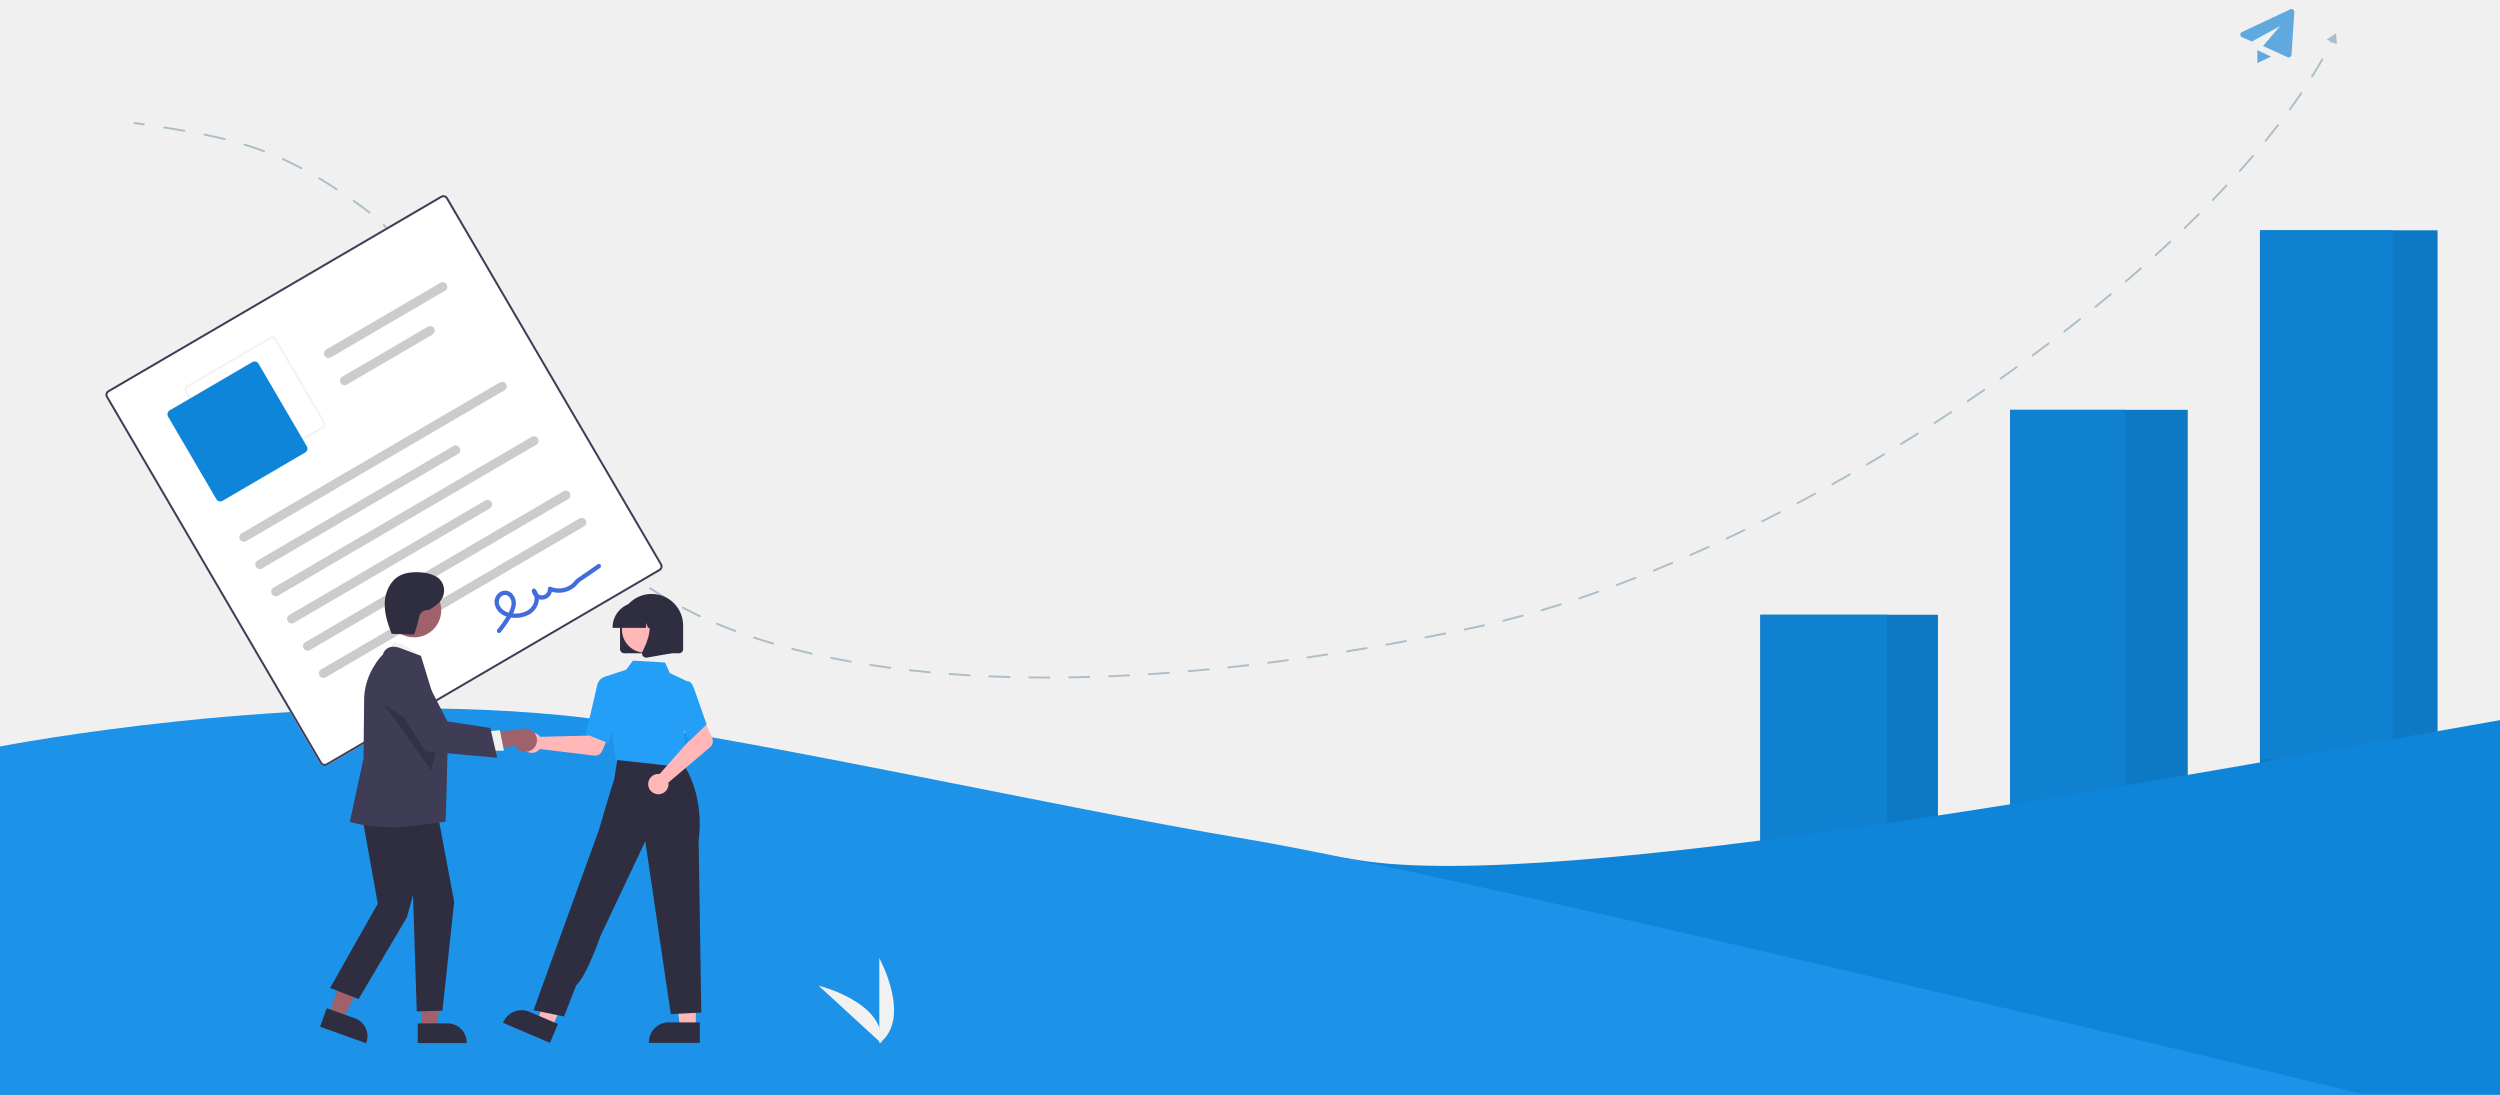
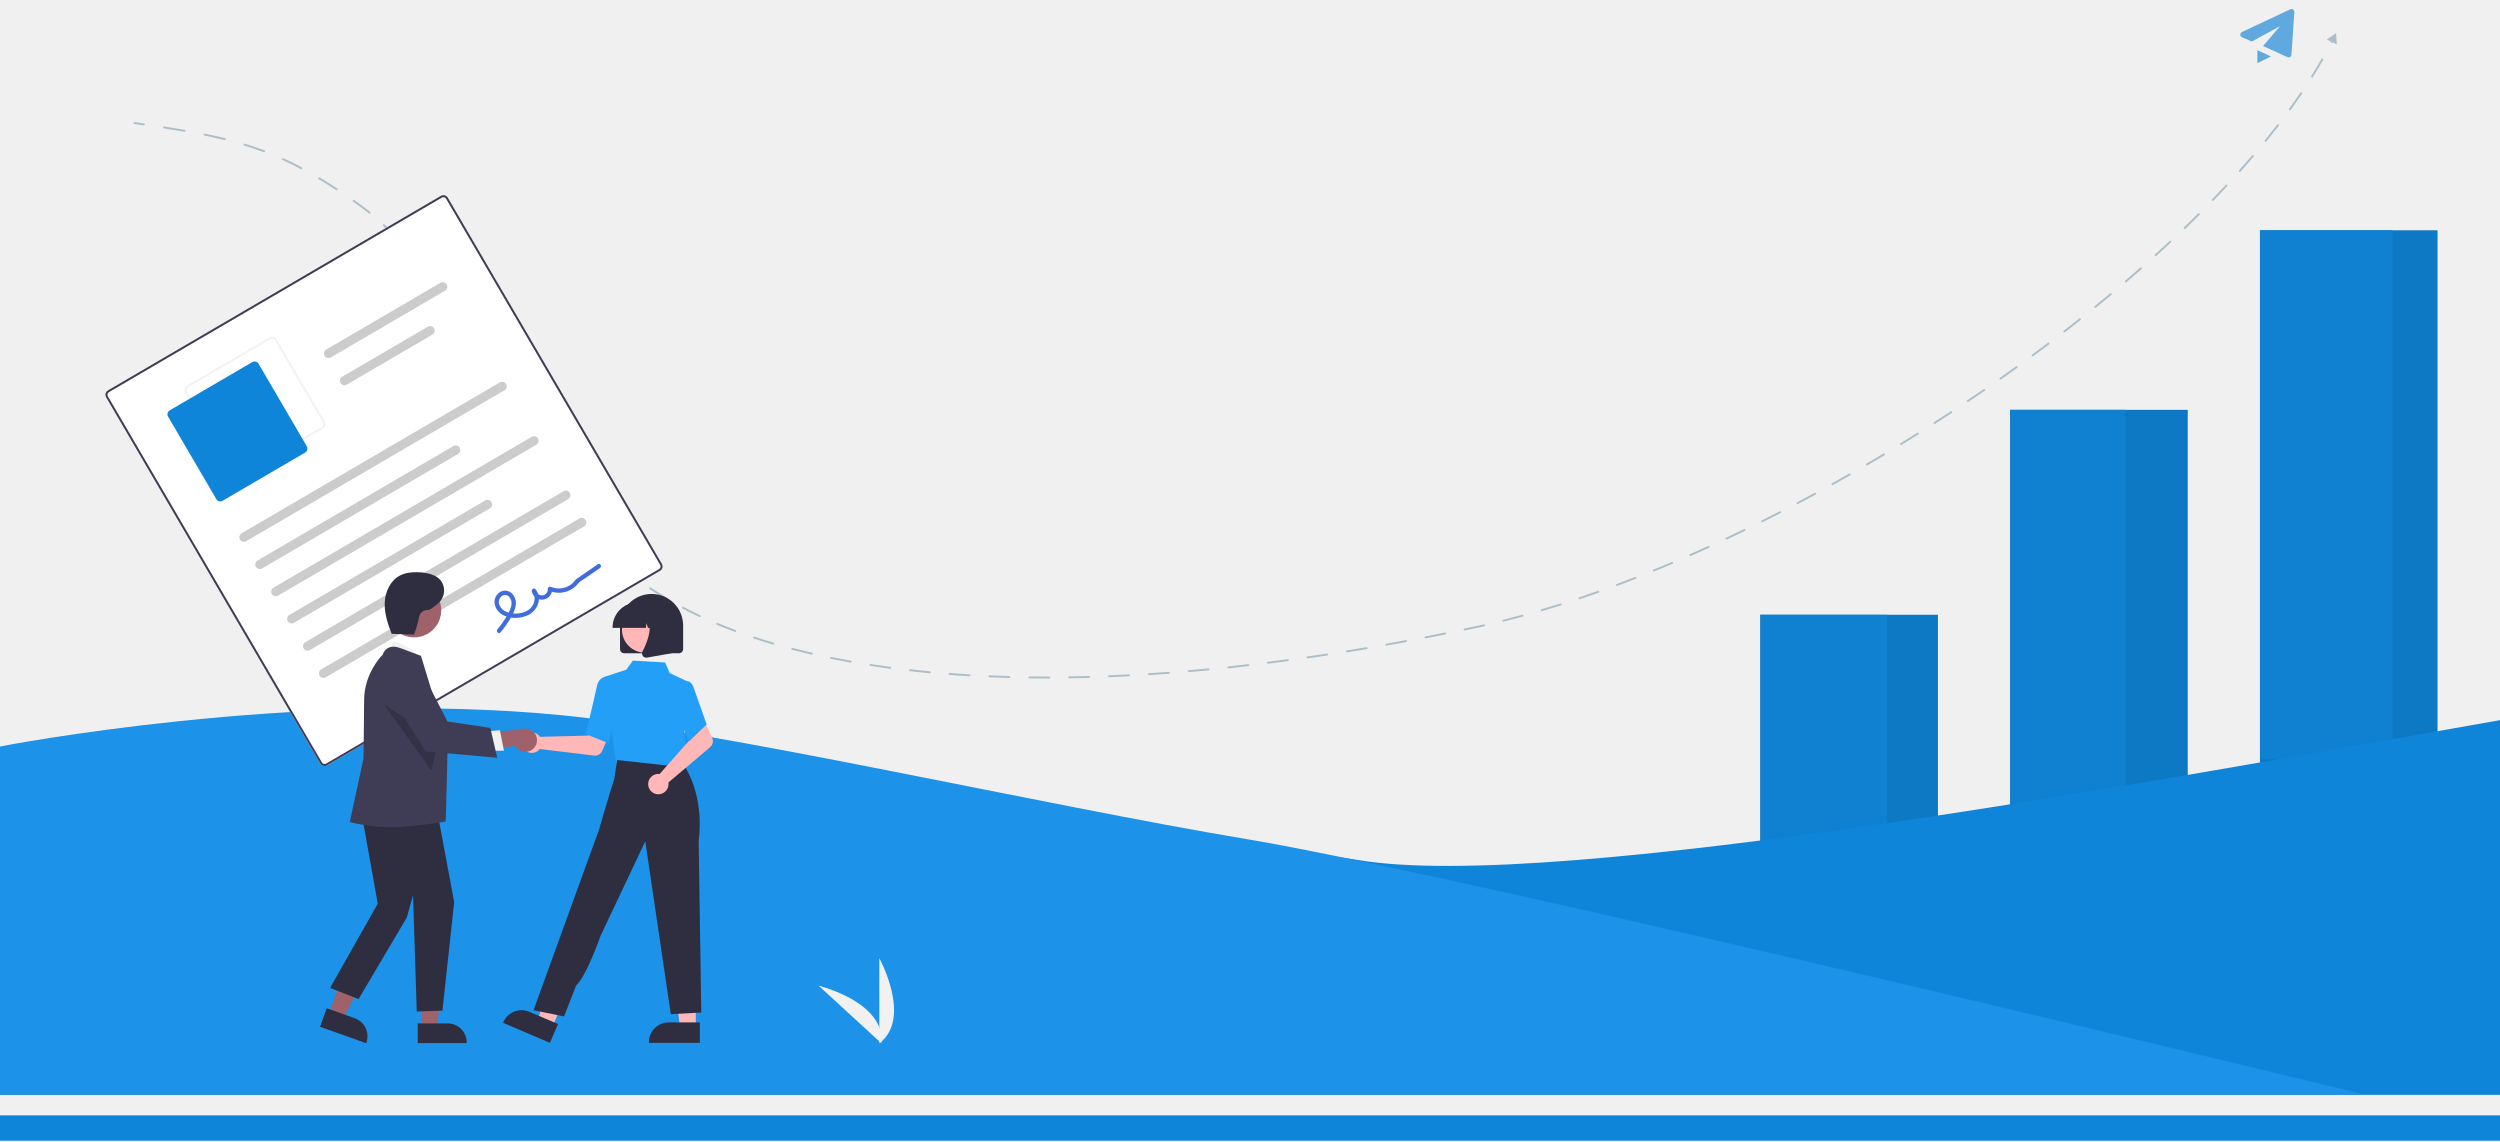
- <svg xmlns="http://www.w3.org/2000/svg" width="1281" height="561" viewBox="0 0 1281 561" fill="none">
+ <svg xmlns="http://www.w3.org/2000/svg" width="1281" height="585" viewBox="0 0 1281 585" fill="none">
  <path d="M185.5 106L185.207 106.405L185.5 106ZM372 321.5L371.817 321.965L372 321.5ZM755.5 321.5L755.396 321.011L755.5 321.5ZM1197 17L1192.2 20.215L1197.39 22.761L1197 17ZM73.647 64.242C73.92 64.281 74.174 64.092 74.214 63.819C74.253 63.545 74.064 63.292 73.79 63.252L73.647 64.242ZM84.223 64.818C83.95 64.775 83.695 64.962 83.652 65.235C83.609 65.507 83.796 65.763 84.069 65.806L84.223 64.818ZM94.447 67.518C94.719 67.566 94.978 67.384 95.025 67.112C95.073 66.84 94.891 66.581 94.619 66.533L94.447 67.518ZM104.983 68.494C104.713 68.438 104.449 68.612 104.393 68.883C104.338 69.153 104.512 69.418 104.783 69.473L104.983 68.494ZM115.031 71.783C115.299 71.85 115.571 71.687 115.637 71.419C115.704 71.151 115.54 70.879 115.272 70.813L115.031 71.783ZM125.448 73.621C125.184 73.54 124.904 73.689 124.823 73.953C124.742 74.217 124.891 74.496 125.155 74.577L125.448 73.621ZM135.091 77.963C135.349 78.061 135.638 77.93 135.735 77.672C135.833 77.413 135.702 77.125 135.444 77.028L135.091 77.963ZM145.196 81.082C144.945 80.967 144.648 81.079 144.534 81.33C144.419 81.581 144.53 81.878 144.782 81.992L145.196 81.082ZM154.197 86.639C154.441 86.769 154.743 86.676 154.873 86.432C155.003 86.189 154.91 85.886 154.666 85.756L154.197 86.639ZM163.854 90.963C163.617 90.82 163.31 90.897 163.167 91.134C163.025 91.371 163.102 91.678 163.339 91.82L163.854 90.963ZM172.221 97.416C172.452 97.568 172.762 97.504 172.914 97.273C173.066 97.042 173.002 96.732 172.771 96.581L172.221 97.416ZM181.494 102.527C181.268 102.368 180.956 102.422 180.797 102.648C180.638 102.874 180.692 103.186 180.918 103.345L181.494 102.527ZM189.064 109.335C189.279 109.507 189.594 109.471 189.766 109.256C189.938 109.04 189.903 108.725 189.687 108.553L189.064 109.335ZM197.035 114.973C196.835 114.782 196.518 114.79 196.328 114.99C196.137 115.19 196.145 115.506 196.344 115.697L197.035 114.973ZM203.071 122.65C203.255 122.856 203.571 122.874 203.777 122.689C203.983 122.505 204 122.189 203.816 121.983L203.071 122.65ZM210.063 129.466C209.893 129.248 209.579 129.209 209.361 129.379C209.143 129.549 209.105 129.863 209.275 130.081L210.063 129.466ZM215.016 137.89C215.173 138.116 215.485 138.173 215.712 138.015C215.939 137.857 215.995 137.546 215.837 137.319L215.016 137.89ZM221.212 145.454C221.064 145.221 220.756 145.15 220.522 145.298C220.288 145.445 220.218 145.754 220.366 145.987L221.212 145.454ZM225.388 154.284C225.527 154.522 225.834 154.603 226.072 154.464C226.311 154.325 226.391 154.019 226.252 153.78L225.388 154.284ZM231.041 162.247C230.908 162.005 230.604 161.917 230.362 162.05C230.12 162.183 230.031 162.487 230.165 162.729L231.041 162.247ZM234.768 171.279C234.897 171.523 235.199 171.616 235.444 171.487C235.688 171.358 235.781 171.056 235.652 170.812L234.768 171.279ZM240.152 179.435C240.025 179.189 239.724 179.093 239.478 179.22C239.233 179.347 239.137 179.649 239.264 179.894L240.152 179.435ZM243.712 188.539C243.839 188.785 244.14 188.881 244.386 188.755C244.631 188.629 244.728 188.328 244.602 188.082L243.712 188.539ZM249.058 196.723C248.931 196.478 248.629 196.382 248.384 196.51C248.139 196.637 248.043 196.939 248.17 197.184L249.058 196.723ZM252.69 205.8C252.819 206.044 253.122 206.136 253.366 206.007C253.61 205.877 253.702 205.574 253.573 205.331L252.69 205.8ZM258.191 213.872C258.057 213.63 257.753 213.542 257.512 213.675C257.27 213.809 257.182 214.113 257.315 214.355L258.191 213.872ZM262.095 222.827C262.233 223.066 262.539 223.148 262.778 223.01C263.017 222.872 263.099 222.566 262.961 222.327L262.095 222.827ZM267.923 230.668C267.779 230.432 267.471 230.359 267.235 230.503C267 230.647 266.926 230.955 267.07 231.19L267.923 230.668ZM272.278 239.414C272.429 239.645 272.739 239.709 272.97 239.558C273.201 239.407 273.266 239.097 273.114 238.866L272.278 239.414ZM278.567 246.89C278.408 246.664 278.096 246.61 277.87 246.769C277.644 246.929 277.59 247.24 277.75 247.466L278.567 246.89ZM283.513 255.315C283.681 255.534 283.995 255.576 284.214 255.408C284.433 255.24 284.475 254.926 284.307 254.707L283.513 255.315ZM290.357 262.285C290.18 262.073 289.865 262.045 289.652 262.222C289.44 262.398 289.412 262.714 289.589 262.926L290.357 262.285ZM295.991 270.266C296.177 270.47 296.493 270.484 296.697 270.298C296.901 270.112 296.915 269.795 296.729 269.591L295.991 270.266ZM303.432 276.594C303.236 276.399 302.92 276.399 302.725 276.595C302.53 276.791 302.531 277.107 302.726 277.302L303.432 276.594ZM309.794 284.005C309.999 284.19 310.316 284.174 310.501 283.969C310.686 283.764 310.669 283.448 310.464 283.263L309.794 284.005ZM317.82 289.574C317.606 289.4 317.291 289.432 317.117 289.646C316.942 289.86 316.974 290.175 317.188 290.349L317.82 289.574ZM324.894 296.314C325.116 296.477 325.429 296.429 325.593 296.207C325.756 295.984 325.708 295.671 325.486 295.508L324.894 296.314ZM333.444 301.05C333.213 300.898 332.903 300.962 332.751 301.192C332.599 301.423 332.663 301.733 332.893 301.885L333.444 301.05ZM341.166 307.055C341.404 307.196 341.711 307.117 341.851 306.88C341.992 306.642 341.913 306.335 341.675 306.195L341.166 307.055ZM350.144 310.932C349.9 310.803 349.598 310.896 349.469 311.141C349.34 311.385 349.433 311.687 349.677 311.816L350.144 310.932ZM358.368 316.157C358.617 316.275 358.915 316.168 359.033 315.918C359.151 315.669 359.044 315.371 358.794 315.253L358.368 316.157ZM367.634 319.185C367.38 319.078 367.087 319.198 366.98 319.453C366.873 319.708 366.993 320.001 367.248 320.107L367.634 319.185ZM376.572 323.787C376.831 323.883 377.119 323.751 377.215 323.492C377.311 323.233 377.179 322.946 376.921 322.849L376.572 323.787ZM386.565 326.235C386.303 326.149 386.02 326.291 385.934 326.553C385.847 326.815 385.989 327.098 386.251 327.185L386.565 326.235ZM396.007 330.233C396.272 330.311 396.55 330.159 396.628 329.895C396.706 329.63 396.555 329.352 396.29 329.274L396.007 330.233ZM406.11 332.002C405.843 331.932 405.57 332.092 405.5 332.359C405.43 332.626 405.59 332.9 405.857 332.969L406.11 332.002ZM415.791 335.418C416.06 335.48 416.328 335.313 416.391 335.044C416.453 334.775 416.286 334.506 416.017 334.444L415.791 335.418ZM425.991 336.617C425.72 336.561 425.456 336.736 425.401 337.006C425.346 337.277 425.52 337.541 425.791 337.596L425.991 336.617ZM435.843 339.522C436.115 339.57 436.375 339.389 436.423 339.118C436.472 338.846 436.291 338.586 436.019 338.537L435.843 339.522ZM446.09 340.221C445.817 340.179 445.562 340.366 445.519 340.638C445.477 340.911 445.664 341.167 445.936 341.209L446.09 340.221ZM456.062 342.673C456.336 342.71 456.587 342.518 456.624 342.244C456.661 341.971 456.468 341.719 456.195 341.682L456.062 342.673ZM466.326 342.934C466.051 342.902 465.804 343.1 465.772 343.374C465.741 343.648 465.939 343.896 466.213 343.927L466.326 342.934ZM476.384 344.982C476.658 345.008 476.902 344.806 476.928 344.531C476.954 344.256 476.752 344.012 476.477 343.986L476.384 344.982ZM486.646 344.852C486.371 344.831 486.131 345.037 486.11 345.312C486.089 345.588 486.295 345.828 486.57 345.849L486.646 344.852ZM496.77 346.537C497.046 346.554 497.282 346.343 497.299 346.068C497.315 345.792 497.105 345.555 496.829 345.539L496.77 346.537ZM507.024 346.057C506.748 346.046 506.515 346.26 506.503 346.536C506.491 346.811 506.705 347.045 506.981 347.056L507.024 346.057ZM517.203 347.414C517.479 347.422 517.709 347.204 517.716 346.928C517.724 346.652 517.506 346.422 517.23 346.415L517.203 347.414ZM527.447 346.618C527.171 346.614 526.944 346.835 526.94 347.112C526.937 347.388 527.158 347.614 527.434 347.618L527.447 346.618ZM537.676 347.674C537.952 347.673 538.175 347.449 538.175 347.173C538.174 346.897 537.95 346.673 537.674 346.674L537.676 347.674ZM547.887 346.589C547.611 346.593 547.391 346.82 547.395 347.096C547.399 347.372 547.626 347.593 547.902 347.589L547.887 346.589ZM558.106 347.369C558.382 347.361 558.599 347.131 558.592 346.855C558.584 346.579 558.354 346.362 558.078 346.369L558.106 347.369ZM568.277 346.02C568.001 346.032 567.786 346.264 567.797 346.54C567.808 346.816 568.041 347.031 568.317 347.02L568.277 346.02ZM578.538 346.545C578.814 346.53 579.025 346.295 579.011 346.019C578.997 345.744 578.761 345.532 578.486 345.546L578.538 346.545ZM588.707 344.951C588.431 344.969 588.222 345.206 588.24 345.482C588.257 345.758 588.495 345.967 588.771 345.949L588.707 344.951ZM598.951 345.24C599.226 345.22 599.433 344.98 599.412 344.704C599.391 344.429 599.151 344.223 598.876 344.243L598.951 345.24ZM609.043 343.424C608.767 343.448 608.564 343.69 608.587 343.965C608.611 344.24 608.853 344.444 609.128 344.42L609.043 343.424ZM619.32 343.491C619.595 343.464 619.796 343.22 619.77 342.945C619.743 342.67 619.499 342.469 619.224 342.496L619.32 343.491ZM629.41 341.461C629.135 341.491 628.937 341.737 628.966 342.012C628.995 342.286 629.241 342.485 629.516 342.456L629.41 341.461ZM639.646 341.326C639.92 341.294 640.116 341.046 640.084 340.772C640.053 340.498 639.804 340.301 639.53 340.333L639.646 341.326ZM649.67 339.104C649.396 339.139 649.202 339.389 649.236 339.663C649.271 339.937 649.521 340.131 649.795 340.096L649.67 339.104ZM659.966 338.768C660.24 338.731 660.432 338.479 660.394 338.205C660.357 337.932 660.106 337.74 659.832 337.777L659.966 338.768ZM669.916 336.367C669.642 336.407 669.453 336.66 669.492 336.933C669.532 337.207 669.785 337.396 670.058 337.357L669.916 336.367ZM680.168 335.853C680.441 335.812 680.629 335.556 680.587 335.283C680.545 335.011 680.29 334.823 680.017 334.865L680.168 335.853ZM690.145 333.27C689.872 333.315 689.687 333.571 689.731 333.844C689.775 334.116 690.032 334.302 690.305 334.258L690.145 333.27ZM700.351 332.591C700.623 332.545 700.806 332.286 700.76 332.014C700.713 331.742 700.455 331.559 700.183 331.605L700.351 332.591ZM710.253 329.851C709.981 329.9 709.8 330.159 709.848 330.431C709.897 330.703 710.156 330.884 710.428 330.836L710.253 329.851ZM720.501 329C720.773 328.949 720.952 328.688 720.901 328.417C720.851 328.145 720.59 327.966 720.318 328.017L720.501 329ZM730.327 326.113C730.056 326.166 729.879 326.428 729.932 326.699C729.984 326.97 730.247 327.148 730.518 327.095L730.327 326.113ZM740.573 325.105C740.844 325.051 741.019 324.787 740.965 324.516C740.91 324.245 740.646 324.07 740.376 324.125L740.573 325.105ZM750.362 322.073C750.091 322.13 749.918 322.395 749.974 322.665C750.031 322.935 750.296 323.109 750.566 323.052L750.362 322.073ZM760.524 320.91C760.793 320.849 760.962 320.581 760.901 320.312C760.841 320.042 760.573 319.873 760.304 319.934L760.524 320.91ZM770.229 317.568C769.961 317.635 769.798 317.906 769.865 318.174C769.933 318.442 770.204 318.605 770.472 318.537L770.229 317.568ZM780.271 315.965C780.537 315.892 780.694 315.617 780.621 315.351C780.548 315.084 780.273 314.927 780.007 315L780.271 315.965ZM789.793 312.21C789.529 312.288 789.378 312.567 789.456 312.831C789.534 313.096 789.812 313.247 790.077 313.169L789.793 312.21ZM799.815 310.184C800.079 310.101 800.224 309.82 800.141 309.557C800.058 309.293 799.777 309.148 799.513 309.231L799.815 310.184ZM809.153 306.081C808.891 306.169 808.75 306.453 808.838 306.715C808.926 306.976 809.21 307.117 809.472 307.029L809.153 306.081ZM819.131 303.686C819.391 303.594 819.527 303.308 819.434 303.048C819.342 302.788 819.056 302.652 818.796 302.744L819.131 303.686ZM828.306 299.277C828.047 299.374 827.916 299.662 828.012 299.921C828.109 300.179 828.397 300.311 828.656 300.214L828.306 299.277ZM838.178 296.574C838.435 296.474 838.562 296.184 838.461 295.927C838.361 295.669 838.071 295.543 837.814 295.643L838.178 296.574ZM847.246 291.876C846.991 291.98 846.868 292.272 846.972 292.528C847.076 292.784 847.368 292.906 847.624 292.802L847.246 291.876ZM857.017 288.896C857.271 288.788 857.39 288.494 857.282 288.24C857.174 287.986 856.881 287.867 856.627 287.975L857.017 288.896ZM865.971 283.938C865.719 284.049 865.604 284.345 865.715 284.597C865.826 284.85 866.121 284.965 866.374 284.854L865.971 283.938ZM875.646 280.704C875.897 280.589 876.008 280.293 875.894 280.041C875.78 279.79 875.483 279.679 875.232 279.793L875.646 280.704ZM884.481 275.512C884.231 275.63 884.124 275.927 884.242 276.177C884.359 276.427 884.657 276.534 884.907 276.417L884.481 275.512ZM894.064 272.041C894.313 271.92 894.417 271.621 894.296 271.373C894.175 271.124 893.876 271.021 893.628 271.141L894.064 272.041ZM902.761 266.642C902.514 266.766 902.414 267.066 902.537 267.313C902.661 267.56 902.961 267.66 903.208 267.537L902.761 266.642ZM912.272 262.941C912.517 262.815 912.614 262.513 912.488 262.268C912.361 262.022 912.06 261.925 911.814 262.052L912.272 262.941ZM920.834 257.348C920.59 257.477 920.497 257.78 920.626 258.024C920.755 258.268 921.057 258.361 921.302 258.232L920.834 257.348ZM930.267 253.43C930.51 253.298 930.6 252.994 930.468 252.752C930.336 252.509 930.033 252.419 929.79 252.551L930.267 253.43ZM938.7 247.652C938.458 247.786 938.372 248.091 938.506 248.332C938.64 248.573 938.945 248.66 939.186 248.526L938.7 247.652ZM948.049 243.527C948.289 243.39 948.372 243.085 948.235 242.845C948.098 242.605 947.793 242.522 947.553 242.659L948.049 243.527ZM956.354 237.571C956.115 237.711 956.035 238.017 956.175 238.255C956.314 238.494 956.62 238.574 956.859 238.434L956.354 237.571ZM965.614 233.249C965.851 233.107 965.928 232.8 965.786 232.563C965.644 232.326 965.337 232.249 965.1 232.391L965.614 233.249ZM973.792 227.119C973.557 227.264 973.483 227.571 973.627 227.807C973.772 228.042 974.08 228.116 974.315 227.971L973.792 227.119ZM982.958 222.605C983.192 222.458 983.262 222.149 983.115 221.916C982.968 221.682 982.66 221.611 982.426 221.758L982.958 222.605ZM991.009 216.304C990.776 216.453 990.709 216.763 990.858 216.995C991.008 217.227 991.317 217.295 991.549 217.145L991.009 216.304ZM1000.07 211.602C1000.3 211.451 1000.37 211.141 1000.22 210.91C1000.06 210.679 999.755 210.615 999.524 210.767L1000.07 211.602ZM1007.99 205.131C1007.77 205.285 1007.71 205.596 1007.86 205.825C1008.01 206.054 1008.32 206.115 1008.55 205.961L1007.99 205.131ZM1016.96 200.241C1017.18 200.084 1017.24 199.773 1017.08 199.545C1016.93 199.318 1016.62 199.26 1016.39 199.417L1016.96 200.241ZM1024.74 193.601C1024.51 193.76 1024.46 194.072 1024.62 194.298C1024.78 194.524 1025.09 194.578 1025.32 194.419L1024.74 193.601ZM1033.6 188.518C1033.82 188.357 1033.87 188.044 1033.71 187.82C1033.55 187.596 1033.24 187.545 1033.01 187.707L1033.6 188.518ZM1041.23 181.712C1041.01 181.876 1040.96 182.189 1041.12 182.412C1041.29 182.634 1041.6 182.681 1041.82 182.517L1041.23 181.712ZM1049.98 176.431C1050.2 176.264 1050.24 175.951 1050.07 175.73C1049.91 175.51 1049.59 175.466 1049.37 175.633L1049.98 176.431ZM1057.45 169.459C1057.23 169.628 1057.19 169.942 1057.36 170.161C1057.53 170.379 1057.84 170.419 1058.06 170.25L1057.45 169.459ZM1066.07 163.97C1066.29 163.799 1066.33 163.484 1066.16 163.268C1065.98 163.051 1065.67 163.015 1065.45 163.187L1066.07 163.97ZM1073.36 156.833C1073.15 157.007 1073.12 157.322 1073.29 157.537C1073.47 157.751 1073.78 157.783 1074 157.609L1073.36 156.833ZM1081.87 151.125C1082.08 150.948 1082.11 150.632 1081.93 150.42C1081.75 150.208 1081.44 150.18 1081.23 150.357L1081.87 151.125ZM1088.96 143.818C1088.75 143.998 1088.73 144.313 1088.91 144.523C1089.09 144.733 1089.4 144.757 1089.61 144.577L1088.96 143.818ZM1097.32 137.878C1097.53 137.696 1097.55 137.38 1097.37 137.173C1097.18 136.965 1096.87 136.945 1096.66 137.128L1097.32 137.878ZM1104.23 130.367C1104.02 130.552 1104.01 130.868 1104.19 131.073C1104.38 131.278 1104.69 131.293 1104.9 131.108L1104.23 130.367ZM1112.39 124.212C1112.59 124.023 1112.6 123.707 1112.42 123.505C1112.23 123.303 1111.91 123.292 1111.71 123.481L1112.39 124.212ZM1119.09 116.477C1118.89 116.669 1118.88 116.985 1119.08 117.184C1119.27 117.383 1119.58 117.389 1119.78 117.197L1119.09 116.477ZM1127.02 110.101C1127.22 109.906 1127.22 109.59 1127.02 109.394C1126.83 109.199 1126.51 109.198 1126.31 109.393L1127.02 110.101ZM1133.48 102.122C1133.29 102.321 1133.29 102.637 1133.49 102.829C1133.69 103.021 1134.01 103.016 1134.2 102.818L1133.48 102.122ZM1141.2 95.45C1141.39 95.248 1141.37 94.931 1141.17 94.743C1140.97 94.555 1140.65 94.566 1140.47 94.768L1141.2 95.45ZM1147.31 87.272C1147.13 87.478 1147.14 87.794 1147.35 87.978C1147.56 88.162 1147.87 88.145 1148.06 87.939L1147.31 87.272ZM1154.78 80.252C1154.96 80.043 1154.93 79.727 1154.73 79.547C1154.52 79.368 1154.2 79.393 1154.02 79.603L1154.78 80.252ZM1160.51 71.828C1160.34 72.042 1160.37 72.357 1160.58 72.531C1160.8 72.706 1161.11 72.674 1161.29 72.46L1160.51 71.828ZM1167.61 64.484C1167.78 64.266 1167.74 63.952 1167.52 63.783C1167.31 63.614 1166.99 63.655 1166.82 63.873L1167.61 64.484ZM1172.93 55.718C1172.77 55.941 1172.82 56.254 1173.04 56.416C1173.27 56.579 1173.58 56.529 1173.74 56.306L1172.93 55.718ZM1179.59 47.98C1179.74 47.752 1179.68 47.441 1179.45 47.286C1179.22 47.131 1178.91 47.191 1178.76 47.419L1179.59 47.98ZM1184.27 38.964C1184.13 39.197 1184.2 39.506 1184.43 39.653C1184.67 39.799 1184.98 39.728 1185.12 39.494L1184.27 38.964ZM1190.38 30.712C1190.51 30.472 1190.43 30.166 1190.19 30.03C1189.95 29.893 1189.65 29.976 1189.51 30.216L1190.38 30.712ZM1194.34 21.268C1194.21 21.514 1194.31 21.815 1194.56 21.941C1194.8 22.066 1195.11 21.968 1195.23 21.722L1194.34 21.268ZM68.43 63.495C70.203 63.746 71.941 63.995 73.647 64.242L73.79 63.252C72.083 63.005 70.344 62.756 68.57 62.505L68.43 63.495ZM84.069 65.806C87.669 66.368 91.121 66.935 94.447 67.518L94.619 66.533C91.286 65.949 87.828 65.381 84.223 64.818L84.069 65.806ZM104.783 69.473C108.323 70.199 111.728 70.963 115.031 71.783L115.272 70.813C111.954 69.989 108.536 69.222 104.983 68.494L104.783 69.473ZM125.155 74.577C128.53 75.611 131.828 76.732 135.091 77.963L135.444 77.028C132.16 75.789 128.842 74.661 125.448 73.621L125.155 74.577ZM144.782 81.992C147.9 83.411 151.026 84.953 154.197 86.639L154.666 85.756C151.478 84.061 148.334 82.51 145.196 81.082L144.782 81.992ZM163.339 91.82C166.229 93.555 169.181 95.416 172.221 97.416L172.771 96.581C169.72 94.573 166.756 92.705 163.854 90.963L163.339 91.82ZM180.918 103.345C182.326 104.336 183.755 105.355 185.207 106.405L185.793 105.595C184.337 104.543 182.905 103.52 181.494 102.527L180.918 103.345ZM185.207 106.405C186.519 107.354 187.804 108.331 189.064 109.335L189.687 108.553C188.415 107.539 187.118 106.553 185.793 105.595L185.207 106.405ZM196.344 115.697C198.672 117.917 200.911 120.238 203.071 122.65L203.816 121.983C201.639 119.552 199.383 117.213 197.035 114.973L196.344 115.697ZM209.275 130.081C211.247 132.608 213.157 135.213 215.016 137.89L215.837 137.319C213.969 134.629 212.048 132.008 210.063 129.466L209.275 130.081ZM220.366 145.987C222.074 148.697 223.744 151.465 225.388 154.284L226.252 153.78C224.603 150.953 222.926 148.175 221.212 145.454L220.366 145.987ZM230.165 162.729C231.711 165.541 233.243 168.393 234.768 171.279L235.652 170.812C234.125 167.922 232.591 165.065 231.041 162.247L230.165 162.729ZM239.264 179.894C240.741 182.753 242.221 185.636 243.712 188.539L244.602 188.082C243.111 185.18 241.63 182.295 240.152 179.435L239.264 179.894ZM248.17 197.184C249.655 200.046 251.159 202.92 252.69 205.8L253.573 205.331C252.044 202.454 250.542 199.583 249.058 196.723L248.17 197.184ZM257.315 214.355C258.873 217.18 260.463 220.006 262.095 222.827L262.961 222.327C261.333 219.512 259.745 216.692 258.191 213.872L257.315 214.355ZM267.07 231.19C268.757 233.943 270.491 236.686 272.278 239.414L273.114 238.866C271.333 236.147 269.605 233.413 267.923 230.668L267.07 231.19ZM277.75 247.466C279.611 250.104 281.53 252.721 283.513 255.315L284.307 254.707C282.332 252.125 280.421 249.517 278.567 246.89L277.75 247.466ZM289.589 262.926C291.653 265.402 293.785 267.85 295.991 270.266L296.729 269.591C294.534 267.187 292.412 264.75 290.357 262.285L289.589 262.926ZM302.726 277.302C305.006 279.573 307.36 281.808 309.794 284.005L310.464 283.263C308.042 281.077 305.7 278.853 303.432 276.594L302.726 277.302ZM317.188 290.349C319.676 292.378 322.243 294.367 324.894 296.314L325.486 295.508C322.849 293.571 320.295 291.592 317.82 289.574L317.188 290.349ZM332.893 301.885C335.57 303.651 338.326 305.376 341.166 307.055L341.675 306.195C338.849 304.523 336.107 302.808 333.444 301.05L332.893 301.885ZM349.677 311.816C352.496 313.306 355.391 314.754 358.368 316.157L358.794 315.253C355.831 313.856 352.949 312.415 350.144 310.932L349.677 311.816ZM367.248 320.107C368.751 320.738 370.274 321.357 371.817 321.965L372.183 321.035C370.648 320.429 369.131 319.813 367.634 319.185L367.248 320.107ZM371.817 321.965C373.38 322.581 374.965 323.189 376.572 323.787L376.921 322.849C375.319 322.254 373.74 321.649 372.183 321.035L371.817 321.965ZM386.251 327.185C389.425 328.235 392.677 329.252 396.007 330.233L396.29 329.274C392.97 328.296 389.729 327.283 386.565 326.235L386.251 327.185ZM405.857 332.969C409.101 333.818 412.412 334.635 415.791 335.418L416.017 334.444C412.646 333.663 409.344 332.848 406.11 332.002L405.857 332.969ZM425.791 337.596C429.082 338.269 432.433 338.911 435.843 339.522L436.019 338.537C432.617 337.928 429.274 337.287 425.991 336.617L425.791 337.596ZM445.936 341.209C449.259 341.726 452.634 342.215 456.062 342.673L456.195 341.682C452.773 341.224 449.405 340.737 446.09 340.221L445.936 341.209ZM466.213 343.927C469.556 344.306 472.946 344.658 476.384 344.982L476.477 343.986C473.046 343.663 469.662 343.312 466.326 342.934L466.213 343.927ZM486.57 345.849C489.927 346.104 493.327 346.334 496.77 346.537L496.829 345.539C493.392 345.336 489.997 345.107 486.646 344.852L486.57 345.849ZM506.981 347.056C510.349 347.201 513.756 347.32 517.203 347.414L517.23 346.415C513.789 346.32 510.387 346.201 507.024 346.057L506.981 347.056ZM527.434 347.618C530.812 347.66 534.226 347.679 537.676 347.674L537.674 346.674C534.229 346.679 530.82 346.66 527.447 346.618L527.434 347.618ZM547.902 347.589C551.27 347.538 554.672 347.465 558.106 347.369L558.078 346.369C554.648 346.465 551.251 346.538 547.887 346.589L547.902 347.589ZM568.317 347.02C571.693 346.883 575.1 346.725 578.538 346.545L578.486 345.546C575.052 345.726 571.649 345.884 568.277 346.02L568.317 347.02ZM588.771 345.949C592.135 345.734 595.529 345.498 598.951 345.24L598.876 344.243C595.458 344.5 592.068 344.736 588.707 344.951L588.771 345.949ZM609.128 344.42C612.499 344.131 615.896 343.821 619.32 343.491L619.224 342.496C615.803 342.825 612.409 343.135 609.043 343.424L609.128 344.42ZM629.516 342.456C632.868 342.099 636.244 341.722 639.646 341.326L639.53 340.333C636.132 340.729 632.758 341.105 629.41 341.461L629.516 342.456ZM649.795 340.096C653.161 339.672 656.552 339.23 659.966 338.768L659.832 337.777C656.421 338.238 653.033 338.681 649.67 339.104L649.795 340.096ZM670.058 337.357C673.406 336.874 676.776 336.373 680.168 335.853L680.017 334.865C676.628 335.384 673.26 335.884 669.916 336.367L670.058 337.357ZM690.305 334.258C693.632 333.719 696.981 333.164 700.351 332.591L700.183 331.605C696.816 332.178 693.47 332.733 690.145 333.27L690.305 334.258ZM710.428 330.836C713.766 330.241 717.124 329.629 720.501 329L720.318 328.017C716.943 328.645 713.588 329.257 710.253 329.851L710.428 330.836ZM730.518 327.095C733.851 326.448 737.202 325.785 740.573 325.105L740.376 324.125C737.007 324.804 733.658 325.467 730.327 326.113L730.518 327.095ZM750.566 323.052C752.241 322.702 753.92 322.348 755.604 321.989L755.396 321.011C753.713 321.369 752.035 321.723 750.362 322.073L750.566 323.052ZM755.604 321.989C757.238 321.641 758.878 321.281 760.524 320.91L760.304 319.934C758.661 320.305 757.025 320.664 755.396 321.011L755.604 321.989ZM770.472 318.537C773.718 317.723 776.985 316.865 780.271 315.965L780.007 315C776.727 315.899 773.467 316.755 770.229 317.568L770.472 318.537ZM790.077 313.169C793.307 312.213 796.554 311.218 799.815 310.184L799.513 309.231C796.257 310.263 793.017 311.256 789.793 312.21L790.077 313.169ZM809.472 307.029C812.679 305.95 815.899 304.835 819.131 303.686L818.796 302.744C815.569 303.891 812.354 305.004 809.153 306.081L809.472 307.029ZM828.656 300.214C831.821 299.032 834.995 297.819 838.178 296.574L837.814 295.643C834.636 296.885 831.466 298.097 828.306 299.277L828.656 300.214ZM847.624 292.802C850.749 291.528 853.88 290.225 857.017 288.896L856.627 287.975C853.494 289.303 850.367 290.604 847.246 291.876L847.624 292.802ZM866.374 284.854C869.461 283.496 872.552 282.112 875.646 280.704L875.232 279.793C872.142 281.2 869.055 282.582 865.971 283.938L866.374 284.854ZM884.907 276.417C887.958 274.981 891.011 273.522 894.064 272.041L893.628 271.141C890.578 272.621 887.529 274.078 884.481 275.512L884.907 276.417ZM903.208 267.537C906.231 266.026 909.252 264.494 912.272 262.941L911.814 262.052C908.798 263.603 905.78 265.133 902.761 266.642L903.208 267.537ZM921.302 258.232C924.294 256.651 927.282 255.05 930.267 253.43L929.79 252.551C926.809 254.169 923.823 255.768 920.834 257.348L921.302 258.232ZM939.186 248.526C942.146 246.877 945.101 245.211 948.049 243.527L947.553 242.659C944.608 244.341 941.656 246.005 938.7 247.652L939.186 248.526ZM956.859 238.434C959.785 236.722 962.704 234.993 965.614 233.249L965.1 232.391C962.193 234.134 959.277 235.861 956.354 237.571L956.859 238.434ZM974.315 227.971C977.206 226.197 980.087 224.408 982.958 222.605L982.426 221.758C979.558 223.56 976.68 225.347 973.792 227.119L974.315 227.971ZM991.549 217.145C994.403 215.311 997.244 213.463 1000.07 211.602L999.524 210.767C996.698 212.626 993.859 214.472 991.009 216.304L991.549 217.145ZM1008.55 205.961C1011.37 204.066 1014.17 202.159 1016.96 200.241L1016.39 199.417C1013.61 201.333 1010.81 203.238 1007.99 205.131L1008.55 205.961ZM1025.32 194.419C1028.09 192.463 1030.85 190.496 1033.6 188.518L1033.01 187.707C1030.27 189.682 1027.51 191.647 1024.74 193.601L1025.32 194.419ZM1041.82 182.517C1044.56 180.498 1047.28 178.469 1049.98 176.431L1049.37 175.633C1046.68 177.669 1043.96 179.695 1041.23 181.712L1041.82 182.517ZM1058.06 170.25C1060.75 168.165 1063.43 166.071 1066.07 163.97L1065.45 163.187C1062.81 165.285 1060.14 167.377 1057.45 169.459L1058.06 170.25ZM1074 157.609C1076.65 155.454 1079.27 153.293 1081.87 151.125L1081.23 150.357C1078.63 152.522 1076.01 154.681 1073.36 156.833L1074 157.609ZM1089.61 144.577C1092.21 142.35 1094.78 140.116 1097.32 137.878L1096.66 137.128C1094.12 139.363 1091.56 141.593 1088.96 143.818L1089.61 144.577ZM1104.9 131.108C1107.43 128.813 1109.93 126.514 1112.39 124.212L1111.71 123.481C1109.25 125.78 1106.75 128.075 1104.23 130.367L1104.9 131.108ZM1119.78 117.197C1122.23 114.834 1124.65 112.468 1127.02 110.101L1126.31 109.393C1123.94 111.756 1121.54 114.118 1119.09 116.477L1119.78 117.197ZM1134.2 102.818C1136.58 100.361 1138.91 97.905 1141.2 95.45L1140.47 94.768C1138.18 97.219 1135.85 99.67 1133.48 102.122L1134.2 102.818ZM1148.06 87.939C1150.35 85.374 1152.59 82.811 1154.78 80.252L1154.02 79.603C1151.84 82.156 1149.6 84.713 1147.31 87.272L1148.06 87.939ZM1161.29 72.46C1163.46 69.795 1165.57 67.136 1167.61 64.484L1166.82 63.873C1164.78 66.518 1162.68 69.17 1160.51 71.828L1161.29 72.46ZM1173.74 56.306C1175.76 53.521 1177.71 50.745 1179.59 47.98L1178.76 47.419C1176.89 50.175 1174.95 52.941 1172.93 55.718L1173.74 56.306ZM1185.12 39.494C1186.97 36.551 1188.72 33.623 1190.38 30.712L1189.51 30.216C1187.86 33.115 1186.11 36.032 1184.27 38.964L1185.12 39.494ZM1195.23 21.722C1195.31 21.569 1195.39 21.417 1195.46 21.265L1194.57 20.813C1194.49 20.965 1194.42 21.117 1194.34 21.268L1195.23 21.722Z" fill="#ACBEC8" />
  <rect x="1158" y="118" width="91" height="306" fill="#0D78C3" />
  <rect x="1158" y="118" width="68" height="271" fill="#1080D0" />
  <rect x="902" y="315" width="91" height="159" fill="#0D78C4" />
  <rect x="1030" y="210" width="91" height="263" fill="#0D78C3" />
  <rect x="1030" y="210" width="59" height="265" fill="#1080D0" />
  <rect x="902" y="315" width="65" height="204" fill="#1080D0" />
  <path d="M225.5 502.347C170 502.347 13 399.58 0 399.58V561H639H1281V369C1115.88 397.909 797.582 457.765 696 440.687C532 413.115 292.413 502.347 225.5 502.347Z" fill="#0F85DA" />
  <path d="M288 366.5C151 353 0 382.5 0 382.5V560.5H639H1210C1210 560.5 754 449.238 639 430C534 412.435 368 374.383 288 366.5Z" fill="#1C92E8" />
  <path d="M450.551 534.566V490.942C450.551 490.942 467.556 521.869 450.551 534.566Z" fill="#F1F1F1" />
  <path d="M451.601 534.558L419.456 505.057C419.456 505.057 453.746 513.448 451.601 534.558Z" fill="#F1F1F1" />
  <path d="M338.223 292.484L167.642 392.154C167.045 392.502 166.334 392.599 165.666 392.423C164.997 392.248 164.425 391.815 164.076 391.219L54.382 203.59C54.033 202.993 53.936 202.282 54.112 201.614C54.287 200.946 54.72 200.374 55.317 200.025L225.898 100.355C226.495 100.008 227.205 99.911 227.874 100.086C228.542 100.261 229.114 100.694 229.463 101.29L339.158 288.92C339.506 289.517 339.603 290.227 339.428 290.895C339.252 291.564 338.819 292.135 338.223 292.484Z" fill="white" />
  <path d="M338.223 292.484L167.642 392.154C167.045 392.502 166.334 392.599 165.666 392.423C164.997 392.248 164.425 391.815 164.076 391.219L54.382 203.59C54.033 202.993 53.936 202.282 54.112 201.614C54.287 200.946 54.72 200.374 55.317 200.025L225.898 100.355C226.495 100.008 227.205 99.911 227.874 100.086C228.542 100.261 229.114 100.694 229.463 101.29L339.158 288.92C339.506 289.517 339.603 290.227 339.428 290.895C339.252 291.564 338.819 292.135 338.223 292.484ZM55.843 200.925C55.485 201.134 55.225 201.477 55.12 201.878C55.015 202.279 55.073 202.705 55.282 203.064L164.976 390.693C165.186 391.051 165.529 391.311 165.93 391.416C166.331 391.521 166.757 391.463 167.116 391.254L337.697 291.584C338.054 291.375 338.314 291.032 338.419 290.631C338.525 290.23 338.466 289.804 338.258 289.446L228.563 101.816C228.353 101.459 228.01 101.199 227.609 101.094C227.208 100.988 226.782 101.047 226.424 101.255L55.843 200.925Z" fill="#3F3D56" />
  <path d="M165.493 219.61L123.185 244.33C122.588 244.678 121.877 244.775 121.209 244.6C120.541 244.425 119.969 243.991 119.62 243.395L94.892 201.1C94.544 200.503 94.447 199.793 94.623 199.124C94.798 198.456 95.231 197.885 95.827 197.535L138.135 172.815C138.732 172.467 139.443 172.37 140.111 172.546C140.78 172.721 141.351 173.154 141.701 173.75L166.428 216.045C166.776 216.642 166.873 217.353 166.698 218.021C166.522 218.689 166.089 219.261 165.493 219.61ZM96.353 198.435C95.996 198.645 95.736 198.988 95.63 199.389C95.525 199.79 95.584 200.216 95.792 200.574L120.52 242.869C120.729 243.227 121.072 243.487 121.473 243.592C121.874 243.697 122.301 243.639 122.659 243.43L164.967 218.71C165.325 218.501 165.585 218.158 165.69 217.757C165.795 217.356 165.737 216.929 165.528 216.571L140.801 174.276C140.591 173.918 140.248 173.658 139.847 173.553C139.446 173.448 139.019 173.506 138.661 173.715L96.353 198.435Z" fill="#F2F2F2" />
  <path d="M156.366 231.885L114.059 256.605C113.521 256.918 112.882 257.006 112.28 256.848C111.679 256.69 111.164 256.3 110.85 255.764L86.122 213.469C85.809 212.931 85.722 212.292 85.88 211.69C86.037 211.089 86.427 210.575 86.964 210.26L129.272 185.54C129.809 185.227 130.449 185.14 131.05 185.298C131.652 185.455 132.166 185.845 132.481 186.382L157.208 228.677C157.521 229.214 157.609 229.854 157.451 230.455C157.293 231.056 156.903 231.571 156.366 231.885Z" fill="#0F85DA" />
  <path d="M258.483 199.987L126.159 277.303C125.621 277.617 124.982 277.704 124.38 277.547C123.778 277.389 123.263 276.999 122.949 276.462C122.636 275.925 122.548 275.285 122.706 274.683C122.863 274.082 123.254 273.567 123.791 273.253L256.115 195.937C256.381 195.782 256.675 195.68 256.98 195.638C257.285 195.597 257.596 195.615 257.894 195.693C258.192 195.772 258.472 195.908 258.717 196.094C258.962 196.28 259.169 196.513 259.324 196.779C259.48 197.044 259.581 197.338 259.623 197.643C259.665 197.949 259.646 198.259 259.568 198.557C259.49 198.855 259.354 199.134 259.168 199.38C258.981 199.625 258.749 199.831 258.483 199.987Z" fill="#CCCCCC" />
  <path d="M234.682 232.607L134.314 291.251C134.048 291.407 133.754 291.508 133.449 291.55C133.143 291.592 132.833 291.573 132.535 291.495C131.933 291.337 131.419 290.947 131.105 290.41C130.791 289.873 130.703 289.233 130.861 288.632C131.019 288.03 131.409 287.516 131.946 287.202L232.315 228.557C232.581 228.402 232.874 228.3 233.18 228.259C233.485 228.217 233.795 228.235 234.093 228.314C234.391 228.392 234.671 228.528 234.916 228.714C235.162 228.9 235.368 229.133 235.524 229.399C235.679 229.665 235.781 229.958 235.822 230.264C235.864 230.569 235.846 230.879 235.767 231.177C235.689 231.475 235.553 231.755 235.367 232C235.181 232.245 234.948 232.451 234.682 232.607Z" fill="#CCCCCC" />
  <path d="M228.044 148.955L169.534 183.143C168.996 183.456 168.357 183.544 167.755 183.386C167.153 183.229 166.638 182.838 166.324 182.301C166.011 181.764 165.923 181.125 166.081 180.523C166.238 179.921 166.629 179.407 167.166 179.093L225.677 144.906C226.214 144.592 226.854 144.504 227.456 144.662C227.754 144.74 228.033 144.876 228.279 145.062C228.524 145.248 228.73 145.481 228.886 145.747C229.041 146.013 229.143 146.307 229.185 146.612C229.226 146.917 229.208 147.227 229.13 147.525C229.051 147.823 228.915 148.103 228.729 148.348C228.543 148.594 228.31 148.8 228.044 148.955Z" fill="#CCCCCC" />
  <path d="M221.597 171.436L177.689 197.091C177.423 197.247 177.129 197.348 176.824 197.39C176.518 197.432 176.208 197.413 175.91 197.335C175.612 197.257 175.332 197.121 175.087 196.934C174.842 196.748 174.635 196.516 174.48 196.25C174.324 195.984 174.223 195.69 174.181 195.385C174.139 195.08 174.158 194.769 174.236 194.471C174.314 194.173 174.45 193.894 174.636 193.649C174.823 193.403 175.055 193.197 175.321 193.042L219.23 167.386C219.767 167.072 220.407 166.985 221.009 167.142C221.61 167.3 222.125 167.691 222.439 168.228C222.753 168.765 222.84 169.404 222.683 170.006C222.525 170.608 222.134 171.122 221.597 171.436Z" fill="#CCCCCC" />
  <path d="M274.792 227.884L142.468 305.2C141.931 305.514 141.291 305.601 140.689 305.444C140.087 305.286 139.573 304.895 139.259 304.358C138.945 303.821 138.857 303.182 139.015 302.58C139.173 301.978 139.563 301.464 140.101 301.15L272.425 223.834C272.962 223.52 273.602 223.433 274.203 223.59C274.805 223.748 275.32 224.139 275.634 224.676C275.948 225.213 276.035 225.852 275.878 226.454C275.72 227.056 275.329 227.57 274.792 227.884Z" fill="#CCCCCC" />
  <path d="M250.992 260.504L150.623 319.148C150.357 319.304 150.063 319.405 149.758 319.447C149.453 319.489 149.143 319.47 148.845 319.392C148.547 319.314 148.267 319.178 148.021 318.992C147.776 318.806 147.57 318.573 147.414 318.307C147.259 318.041 147.157 317.747 147.115 317.442C147.074 317.137 147.092 316.827 147.17 316.529C147.249 316.231 147.385 315.951 147.571 315.706C147.757 315.46 147.99 315.254 148.256 315.099L248.624 256.454C248.89 256.299 249.184 256.197 249.489 256.156C249.795 256.114 250.105 256.132 250.403 256.211C250.701 256.289 250.981 256.425 251.226 256.611C251.471 256.797 251.678 257.03 251.833 257.296C251.989 257.562 252.09 257.855 252.132 258.161C252.174 258.466 252.155 258.776 252.077 259.074C251.999 259.372 251.863 259.651 251.677 259.897C251.49 260.142 251.258 260.348 250.992 260.504Z" fill="#CCCCCC" />
  <path d="M291.102 255.781L158.778 333.097C158.512 333.252 158.218 333.354 157.913 333.396C157.607 333.437 157.297 333.419 156.999 333.341C156.701 333.262 156.421 333.126 156.176 332.94C155.93 332.754 155.724 332.521 155.569 332.255C155.413 331.99 155.312 331.696 155.27 331.391C155.228 331.085 155.247 330.775 155.325 330.477C155.403 330.179 155.539 329.9 155.725 329.654C155.912 329.409 156.144 329.203 156.41 329.047L288.734 251.731C289 251.576 289.294 251.474 289.599 251.432C289.905 251.391 290.215 251.409 290.513 251.487C290.811 251.565 291.091 251.702 291.336 251.888C291.582 252.074 291.788 252.307 291.943 252.572C292.099 252.838 292.2 253.132 292.242 253.437C292.284 253.743 292.265 254.053 292.187 254.351C292.109 254.649 291.973 254.928 291.787 255.174C291.6 255.419 291.368 255.625 291.102 255.781Z" fill="#CCCCCC" />
  <path d="M299.257 269.729L166.933 347.045C166.667 347.201 166.373 347.302 166.068 347.344C165.763 347.386 165.452 347.367 165.154 347.289C164.856 347.211 164.576 347.075 164.331 346.889C164.086 346.703 163.879 346.47 163.724 346.204C163.568 345.938 163.467 345.644 163.425 345.339C163.383 345.034 163.402 344.724 163.48 344.426C163.558 344.128 163.694 343.848 163.881 343.603C164.067 343.357 164.3 343.151 164.565 342.996L296.889 265.68C297.155 265.524 297.449 265.423 297.755 265.381C298.06 265.339 298.37 265.358 298.668 265.436C298.966 265.514 299.246 265.65 299.491 265.836C299.737 266.022 299.943 266.255 300.099 266.521C300.254 266.787 300.356 267.081 300.397 267.386C300.439 267.691 300.421 268.001 300.342 268.299C300.264 268.597 300.128 268.877 299.942 269.122C299.756 269.368 299.523 269.574 299.257 269.729Z" fill="#CCCCCC" />
  <path d="M256.466 324.029C258.304 321.865 259.959 319.551 261.413 317.112C262.717 314.911 263.996 312.559 264.284 309.978C264.431 308.879 264.316 307.761 263.949 306.715C263.583 305.668 262.974 304.723 262.173 303.956C261.399 303.243 260.418 302.794 259.372 302.676C258.326 302.557 257.269 302.774 256.354 303.295C255.429 303.826 254.664 304.597 254.142 305.527C253.619 306.457 253.357 307.511 253.385 308.578C253.46 309.752 253.799 310.894 254.377 311.919C254.956 312.943 255.758 313.824 256.724 314.496C260.635 317.329 266.744 317.181 270.912 315.025C275.608 312.597 278.034 306.244 274.345 301.895C273.577 300.991 272.301 302.001 272.493 302.977C272.737 304.295 273.475 305.47 274.556 306.263C275.637 307.055 276.98 307.405 278.311 307.24C279.642 307.076 280.859 306.41 281.715 305.378C282.571 304.346 283 303.027 282.916 301.689L281.258 302.658C283.291 303.559 285.525 303.908 287.736 303.671C289.947 303.433 292.056 302.618 293.852 301.308C294.741 300.662 295.534 299.896 296.209 299.03C297.021 297.972 298.384 297.288 299.489 296.525L307.445 291.029C308.616 290.22 307.503 288.294 306.323 289.109L299.117 294.087C297.916 294.916 296.707 295.735 295.514 296.575C294.66 297.176 294.136 298.145 293.359 298.858C291.889 300.18 290.074 301.057 288.125 301.387C286.175 301.716 284.172 301.485 282.349 300.72C282.18 300.629 281.989 300.583 281.796 300.586C281.604 300.59 281.415 300.643 281.248 300.74C281.082 300.837 280.943 300.976 280.846 301.142C280.748 301.308 280.695 301.497 280.691 301.689C280.779 302.487 280.548 303.288 280.048 303.917C279.548 304.545 278.82 304.951 278.022 305.045C277.225 305.14 276.422 304.915 275.789 304.421C275.156 303.926 274.744 303.202 274.643 302.405L272.791 303.487C275.171 306.293 273.586 310.596 270.845 312.478C267.779 314.583 263.248 314.949 259.792 313.64C258.944 313.348 258.166 312.885 257.505 312.279C256.845 311.673 256.316 310.938 255.953 310.118C255.616 309.378 255.52 308.551 255.678 307.753C255.836 306.956 256.241 306.228 256.835 305.672C257.349 305.164 258.041 304.875 258.765 304.868C259.488 304.86 260.186 305.134 260.712 305.631C261.284 306.215 261.704 306.931 261.934 307.715C262.165 308.499 262.199 309.328 262.033 310.129C261.677 312.357 260.445 314.411 259.299 316.314C257.99 318.483 256.51 320.543 254.873 322.476C253.955 323.561 255.538 325.126 256.466 324.029Z" fill="#406CDC" />
  <path d="M276.215 376.904C276.407 377.101 276.583 377.313 276.741 377.538L301.382 376.935L304.256 371.684L312.751 374.985L308.565 384.776C308.227 385.567 307.642 386.227 306.897 386.657C306.151 387.087 305.287 387.263 304.432 387.16L276.593 383.798C275.937 384.629 275.042 385.241 274.029 385.551C273.017 385.862 271.933 385.857 270.923 385.537C269.913 385.217 269.025 384.597 268.376 383.76C267.727 382.923 267.348 381.908 267.29 380.851C267.232 379.793 267.498 378.743 268.051 377.84C268.605 376.937 269.42 376.224 270.389 375.795C271.358 375.367 272.434 375.244 273.475 375.442C274.516 375.64 275.472 376.15 276.215 376.904Z" fill="#FFB7B7" />
  <path d="M356.54 526.505H348.439L344.584 495.263L356.542 495.264L356.54 526.505Z" fill="#FFB7B7" />
  <path d="M358.607 534.356L332.482 534.355V534.025C332.483 531.329 333.554 528.744 335.461 526.837C337.368 524.931 339.954 523.86 342.651 523.86H342.651L358.607 523.86L358.607 534.356Z" fill="#2F2E41" />
  <path d="M282.971 526.325L275.521 523.143L284.252 492.899L295.248 497.595L282.971 526.325Z" fill="#FFB7B7" />
  <path d="M281.786 534.356L257.763 524.096L257.892 523.792C258.952 521.313 260.953 519.356 263.456 518.352C265.958 517.348 268.758 517.379 271.238 518.438L271.238 518.438L285.911 524.704L281.786 534.356Z" fill="#2F2E41" />
  <path d="M317.159 383.672L316.572 393.163L333.698 394.995L351.617 396.912L346.343 382.5L317.159 383.672Z" fill="#FFB7B7" />
  <path d="M316.034 393.285L309.381 346.919L320.912 343.141L324.299 338.497L340.781 339.472L343.201 344.891L351.989 349.042L350.638 374.118L351.624 395.094L316.034 393.285Z" fill="#239FF8" />
  <path d="M311.846 380.86L300.117 376.168L300.167 375.96C300.218 375.749 305.21 354.894 305.873 351.543C306.563 348.051 309.086 347.086 309.193 347.046L309.271 347.018L313.913 348.43L315.952 364.443L311.846 380.86Z" fill="#239FF8" />
  <path d="M289.005 520.834L273.392 517.632L298.347 448.793L306.887 425.313C306.887 425.313 312.304 406.487 314.752 399.201L316.229 389.426L351.192 393.294C351.192 393.294 360.957 407.631 357.991 431L359.333 518.833L343.719 519.634L330.641 431.049L307.688 479.611C307.688 479.611 300.453 500.333 295.277 504.825L289.005 520.834Z" fill="#2F2E41" />
  <path d="M337.171 396.555C337.446 396.548 337.721 396.563 337.994 396.6L354.305 378.127L352.408 372.449L360.605 368.466L364.941 378.191C365.291 378.977 365.377 379.855 365.186 380.693C364.994 381.532 364.536 382.286 363.879 382.842L342.485 400.965C342.648 402.011 342.489 403.082 342.028 404.036C341.567 404.99 340.827 405.781 339.906 406.304C338.984 406.826 337.926 407.056 336.87 406.963C335.815 406.87 334.813 406.457 333.998 405.781C333.183 405.104 332.593 404.196 332.307 403.176C332.021 402.156 332.052 401.073 332.397 400.072C332.741 399.07 333.383 398.197 334.236 397.569C335.088 396.941 336.112 396.587 337.171 396.555Z" fill="#FFB7B7" />
  <path d="M353.003 379.924L346.199 363.924L348.853 352.779L351.712 349.167C351.922 349.078 352.148 349.033 352.375 349.035C352.603 349.037 352.828 349.086 353.036 349.18C354.09 349.604 354.988 350.904 355.705 353.045L362.082 371.203L353.003 379.924Z" fill="#239FF8" />
  <path d="M317.701 332.568V320.506C317.701 316.219 319.405 312.107 322.437 309.076C325.469 306.045 329.582 304.342 333.87 304.342C338.158 304.342 342.271 306.045 345.303 309.076C348.335 312.107 350.039 316.219 350.039 320.506V332.568C350.038 333.144 349.809 333.696 349.402 334.103C348.995 334.51 348.443 334.739 347.867 334.74H319.873C319.297 334.739 318.745 334.51 318.338 334.103C317.931 333.696 317.702 333.144 317.701 332.568Z" fill="#2F2E41" />
  <path d="M330.548 334.459C337.095 334.459 342.402 329.153 342.402 322.608C342.402 316.063 337.095 310.757 330.548 310.757C324.001 310.757 318.693 316.063 318.693 322.608C318.693 329.153 324.001 334.459 330.548 334.459Z" fill="#FFB7B7" />
  <path d="M313.876 321.471C313.88 318.081 315.229 314.831 317.626 312.433C320.024 310.036 323.275 308.688 326.666 308.684H329.08C332.471 308.688 335.722 310.036 338.119 312.433C340.517 314.831 341.866 318.081 341.87 321.471V321.712H336.77L335.03 316.842L334.682 321.712H332.047L331.169 319.255L330.993 321.712H313.876L313.876 321.471Z" fill="#2F2E41" />
  <path d="M329.381 336.096C329.142 335.772 328.999 335.387 328.969 334.985C328.939 334.583 329.023 334.181 329.211 333.825C331.769 328.962 335.349 319.977 330.597 314.436L330.255 314.037H344.053V334.747L331.519 336.958C331.392 336.98 331.263 336.991 331.134 336.991C330.792 336.991 330.455 336.91 330.15 336.755C329.845 336.599 329.582 336.373 329.381 336.096Z" fill="#2F2E41" />
  <path d="M168.428 519.681L175.75 522.297L189.327 495.307L178.521 491.447L168.428 519.681Z" fill="#9F616A" />
  <path d="M164.022 526.109L167.414 516.624L181.833 521.776C184.269 522.649 186.258 524.452 187.365 526.79C188.472 529.128 188.607 531.809 187.739 534.246L187.632 534.544L164.022 526.109Z" fill="#2F2E41" />
  <path d="M216.04 526.921L223.816 526.92L227.515 496.938L216.039 496.938L216.04 526.921Z" fill="#9F616A" />
  <path d="M214.057 524.383L229.37 524.382H229.37C230.652 524.382 231.921 524.635 233.105 525.125C234.289 525.615 235.364 526.334 236.271 527.24C237.177 528.146 237.896 529.221 238.386 530.405C238.877 531.588 239.129 532.857 239.129 534.138V534.455L214.057 534.456L214.057 524.383Z" fill="#2F2E41" />
  <path d="M198.319 335.367L201.701 328.687C201.701 328.687 214.299 331.843 215.444 339.142L198.319 335.367Z" fill="#F1F1F1" />
  <path d="M184.367 411.748L193.563 463.052L169.145 506.222L183.732 511.929L208.468 470.081L211.639 458.668L213.541 518.269L226.697 517.87L232.729 462.217L223.055 410.48L184.367 411.748Z" fill="#2F2E41" />
  <path d="M201.823 423.876C188.313 423.876 179.736 421.293 179.543 421.252L179.232 421.186L186.269 388.57L186.586 358.485C186.586 345.736 194.98 336.336 196.144 335.469C196.34 334.695 196.703 333.973 197.207 333.354C197.711 332.735 198.344 332.233 199.062 331.884C201.862 330.614 205.283 332.137 205.427 332.203L215.696 336.052L215.744 336.194C215.868 336.559 229.393 380.948 229.393 380.948C229.393 380.948 228.575 419.733 228.289 421.004C228.289 421.004 209.33 423.876 201.823 423.876Z" fill="#3F3D56" />
  <path d="M212.204 326.584C219.869 326.584 226.083 320.372 226.083 312.709C226.083 305.046 219.869 298.834 212.204 298.834C204.539 298.834 198.325 305.046 198.325 312.709C198.325 320.372 204.539 326.584 212.204 326.584Z" fill="#9F616A" />
  <path opacity="0.2" d="M196.729 360.945L221.011 394.813L224.596 378.997L196.729 360.945Z" fill="black" />
  <path d="M272.856 383.989C272.173 384.53 271.38 384.913 270.533 385.114C269.685 385.314 268.804 385.327 267.952 385.15C267.099 384.973 266.296 384.612 265.598 384.091C264.9 383.57 264.325 382.903 263.913 382.136L243.014 385.48L247.541 375.46L266.694 373.82C268.028 373.214 269.539 373.118 270.94 373.551C272.34 373.984 273.533 374.915 274.293 376.169C275.053 377.422 275.326 378.911 275.061 380.352C274.796 381.794 274.011 383.088 272.856 383.989Z" fill="#9F616A" />
  <path d="M248.618 374.889L256.128 374.153L258.209 384.625L248.759 384.793L248.618 374.889Z" fill="#F1F1F1" />
  <path d="M254.774 388.274L217.996 385.001L199.425 355.475L199.368 355.214C198.841 352.802 199.21 350.281 200.406 348.121C201.603 345.962 203.544 344.311 205.869 343.477C208.193 342.644 210.742 342.685 213.038 343.592C215.335 344.499 217.223 346.211 218.349 348.408L229.251 369.666L251.252 372.991L254.774 388.274Z" fill="#3F3D56" />
  <path d="M200.383 324.756L211.902 325.169C212.605 325.194 214.51 317.618 214.76 316.047C214.957 315.024 215.52 314.107 216.343 313.469C217.167 312.83 218.195 312.513 219.235 312.577C220.098 312.658 222.272 311.048 224.516 309.141C228.776 305.52 228.554 298.72 223.875 295.661C223.747 295.577 223.621 295.501 223.498 295.432C220.546 293.78 217.093 293.225 213.71 293.183C210.643 293.145 207.49 293.53 204.788 294.982C199.945 297.583 197.367 303.268 197.141 308.76C196.914 314.252 198.675 319.622 200.674 324.742" fill="#2F2E41" />
  <path d="M1148.79 19.079L1153.83 21.283L1168.33 13.369L1159.58 23.577L1172.12 29.288C1172.34 29.382 1172.57 29.423 1172.81 29.407C1173.04 29.392 1173.27 29.32 1173.47 29.198C1173.67 29.077 1173.83 28.909 1173.96 28.709C1174.08 28.508 1174.15 28.282 1174.16 28.048L1175.62 6.173C1175.64 5.92 1175.59 5.667 1175.48 5.439C1175.37 5.211 1175.2 5.016 1174.99 4.873C1174.78 4.73 1174.54 4.644 1174.28 4.623C1174.03 4.603 1173.78 4.648 1173.55 4.756L1148.75 16.422C1148.5 16.542 1148.29 16.733 1148.14 16.97C1147.99 17.208 1147.92 17.483 1147.92 17.763C1147.92 18.043 1148.01 18.315 1148.16 18.549C1148.32 18.782 1148.54 18.966 1148.79 19.079ZM1156.67 32.327L1163.63 28.95L1156.67 25.7V32.327Z" fill="#5FA9DF" />
+   <path d="M0 578H1281" stroke="#0F85DA" stroke-width="13" />
</svg>
